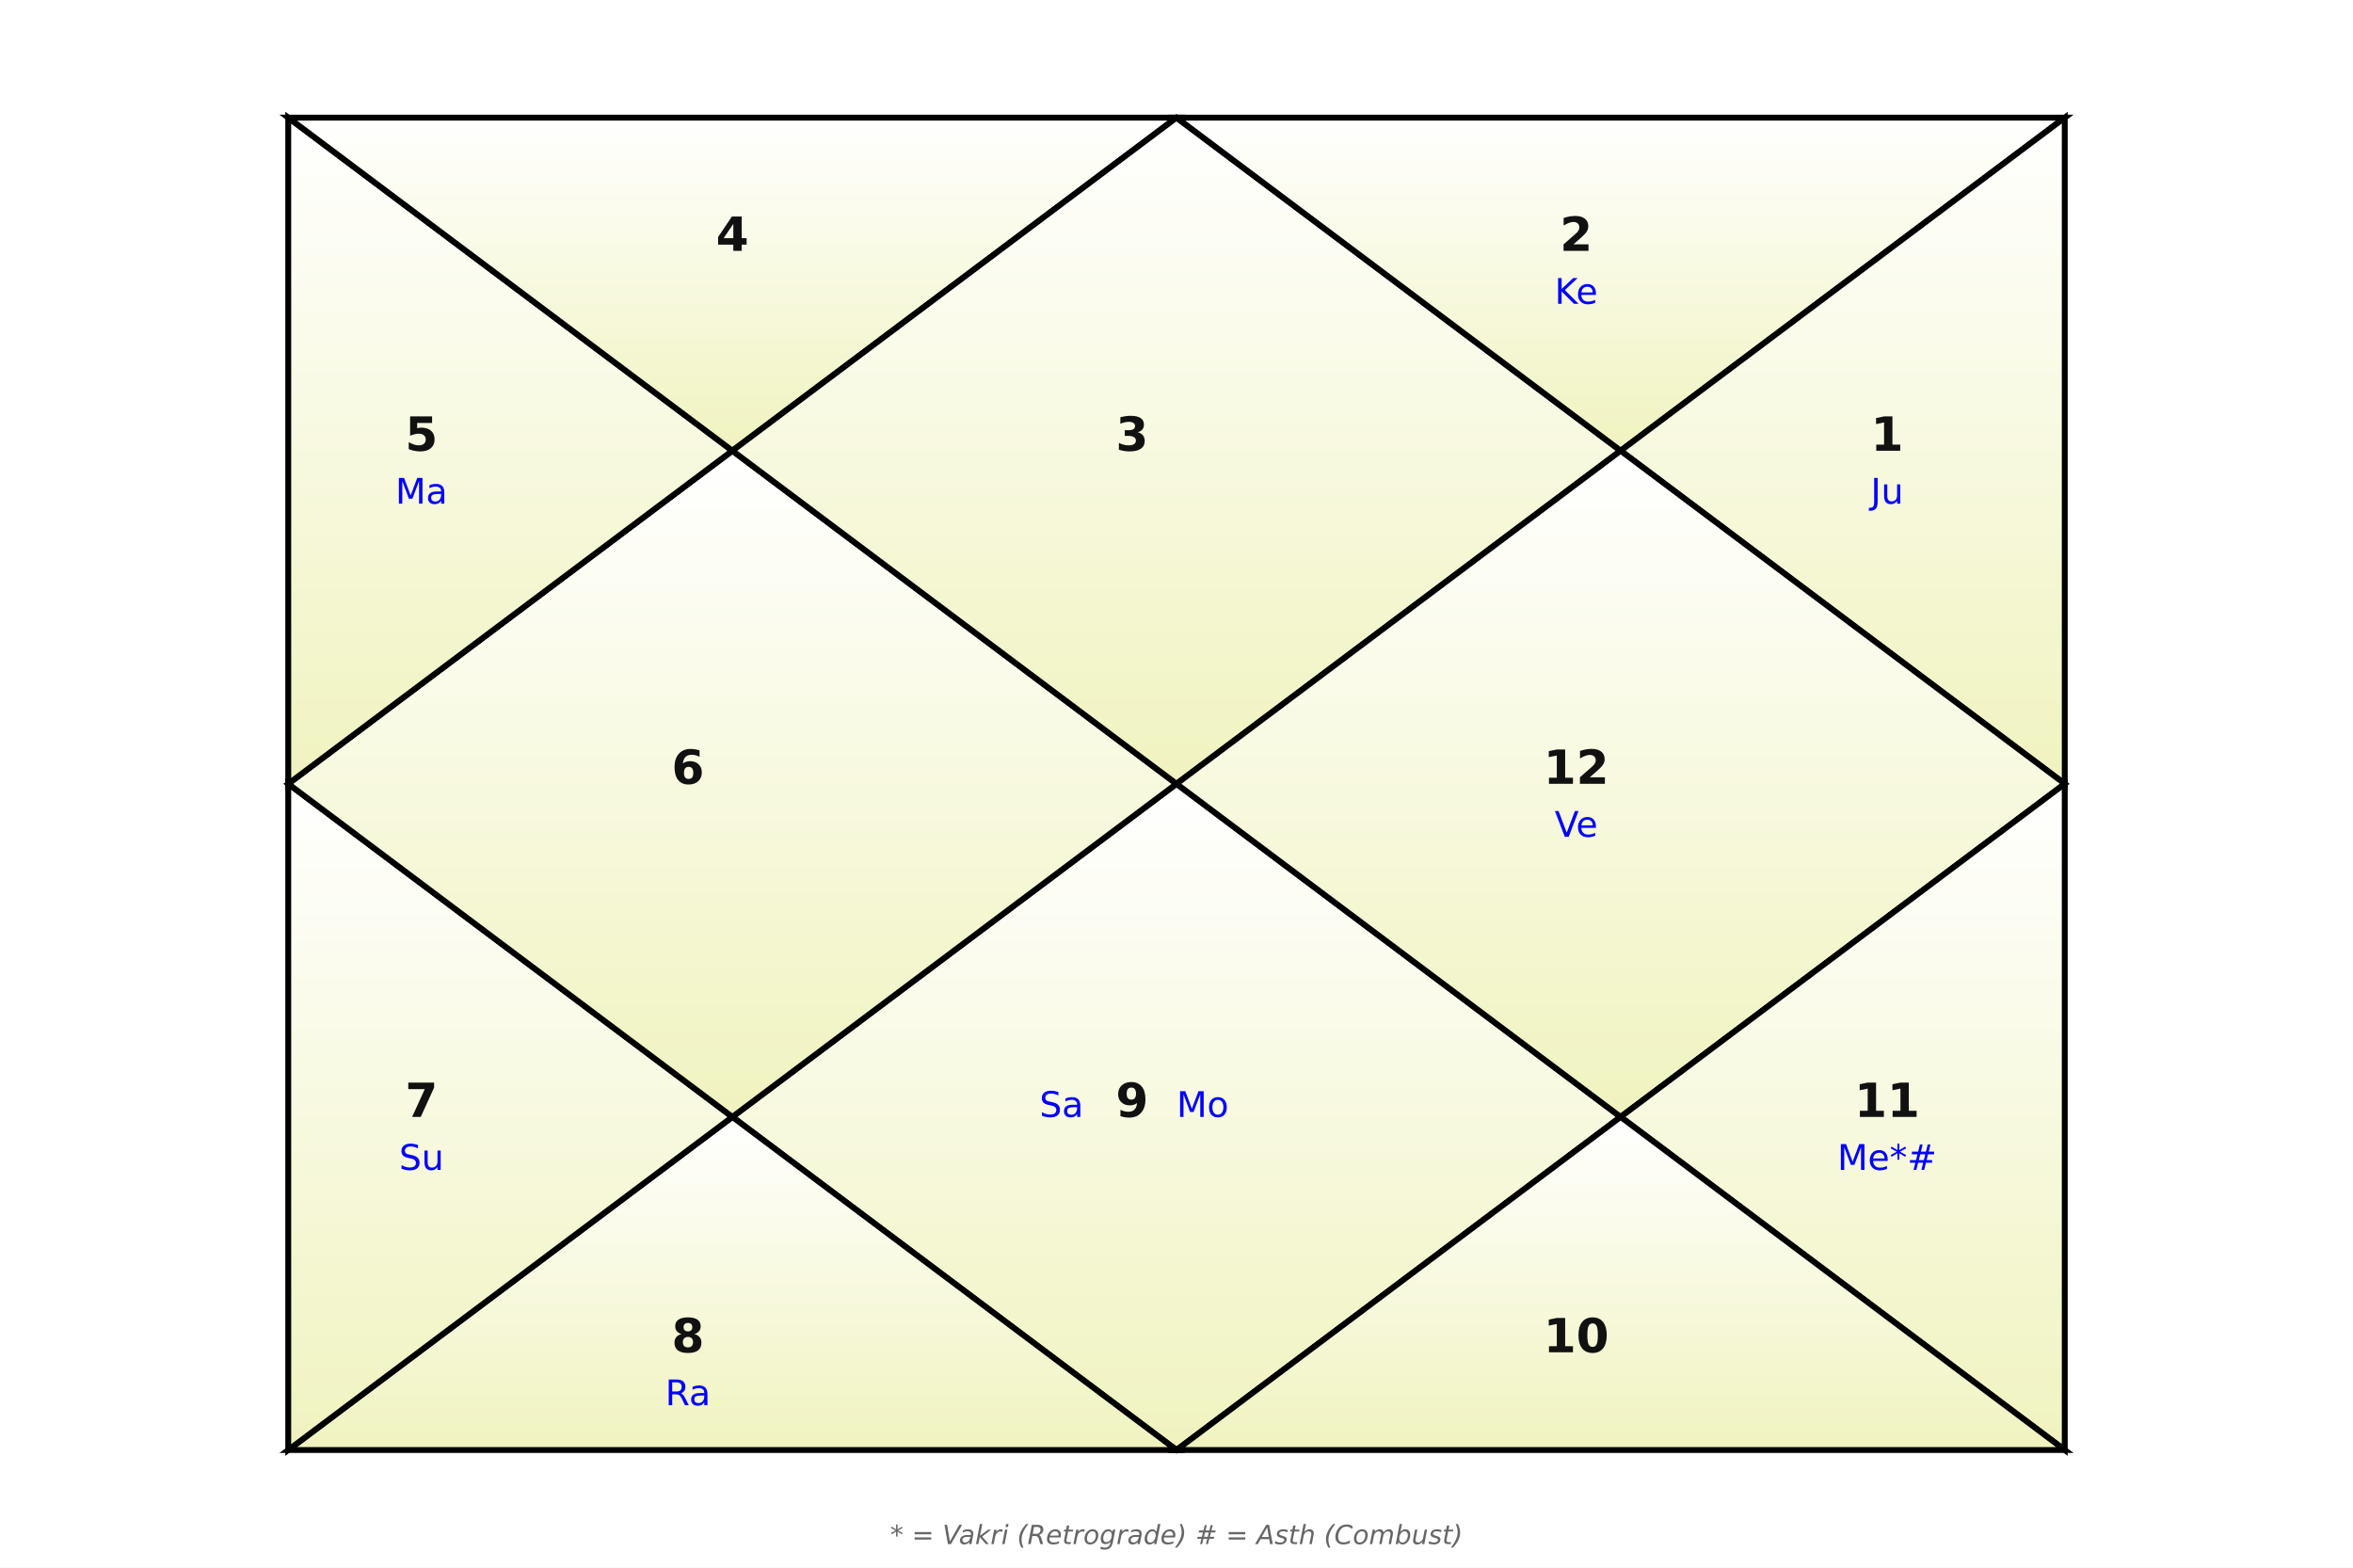
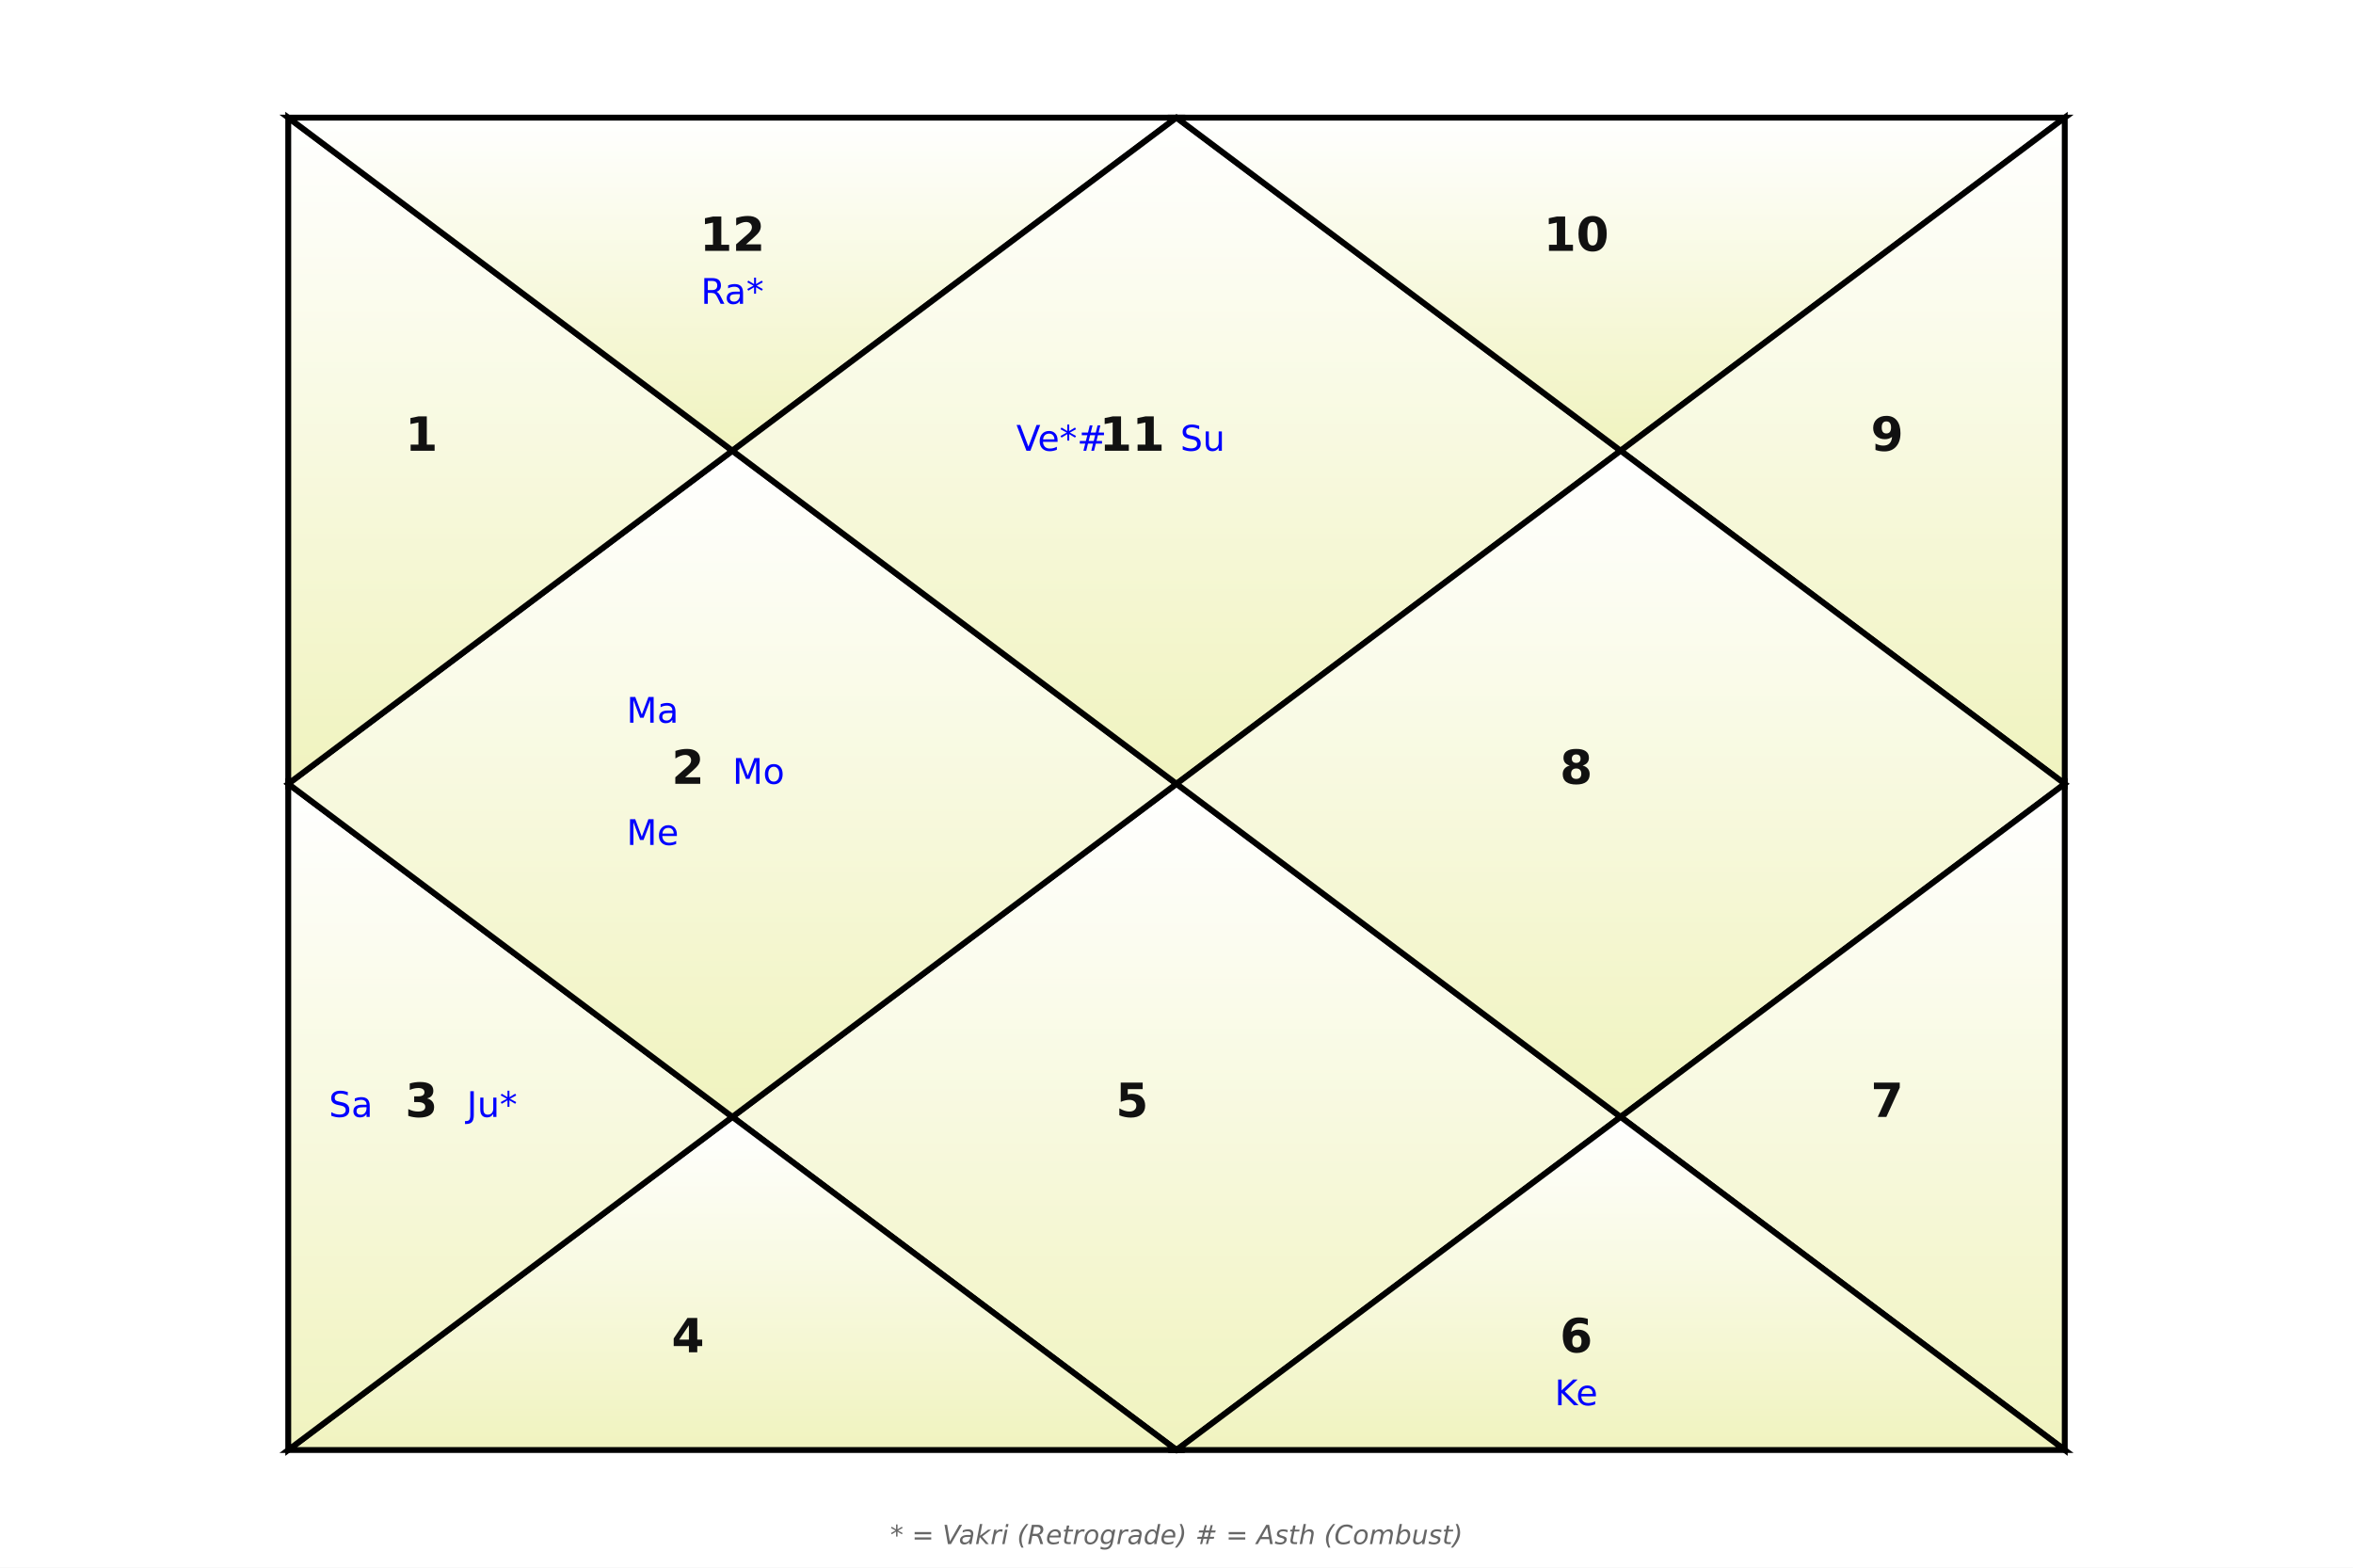
<svg xmlns="http://www.w3.org/2000/svg" baseProfile="full" height="100%" version="1.1" viewBox="0 0 800 533" width="100%">
  <defs>
    <linearGradient id="houseGrad" x1="0" x2="0" y1="0" y2="1">
      <stop offset="0" stop-color="white" />
      <stop offset="1" stop-color="#f0f3bf" />
    </linearGradient>
  </defs>
  <rect fill="white" height="533" width="800" x="0" y="0" />
  <polygon fill="url(#houseGrad)" points="249.0,379.75 400.0,493.0 551.0,379.75 400.0,266.5" stroke="#000" stroke-width="2" />
  <polygon fill="url(#houseGrad)" points="249.0,379.75 98.0,493.0 400.0,493.0" stroke="#000" stroke-width="2" />
  <polygon fill="url(#houseGrad)" points="98.0,266.5 98.0,493.0 249.0,379.75" stroke="#000" stroke-width="2" />
  <polygon fill="url(#houseGrad)" points="98.0,266.5 249.0,379.75 400.0,266.5 249.0,153.25" stroke="#000" stroke-width="2" />
  <polygon fill="url(#houseGrad)" points="98.0,40.0 98.0,266.5 249.0,153.25" stroke="#000" stroke-width="2" />
  <polygon fill="url(#houseGrad)" points="98.0,40.0 249.0,153.25 400.0,40.0" stroke="#000" stroke-width="2" />
  <polygon fill="url(#houseGrad)" points="249.0,153.25 400.0,266.5 551.0,153.25 400.0,40.0" stroke="#000" stroke-width="2" />
  <polygon fill="url(#houseGrad)" points="400.0,40.0 551.0,153.25 702.0,40.0" stroke="#000" stroke-width="2" />
  <polygon fill="url(#houseGrad)" points="551.0,153.25 702.0,266.5 702.0,40.0" stroke="#000" stroke-width="2" />
  <polygon fill="url(#houseGrad)" points="551.0,153.25 400.0,266.5 551.0,379.75 702.0,266.5" stroke="#000" stroke-width="2" />
  <polygon fill="url(#houseGrad)" points="551.0,379.75 702.0,493.0 702.0,266.5" stroke="#000" stroke-width="2" />
  <polygon fill="url(#houseGrad)" points="551.0,379.75 400.0,493.0 702.0,493.0" stroke="#000" stroke-width="2" />
-   <text fill="#111111" font-family="DejaVu Sans, Arial, sans-serif" font-size="16" font-weight="bold" text-anchor="middle" x="384.9" y="153.25">3</text>
-   <text fill="#111111" font-family="DejaVu Sans, Arial, sans-serif" font-size="16" font-weight="bold" text-anchor="middle" x="249.0" y="85.3">4</text>
-   <text fill="#111111" font-family="DejaVu Sans, Arial, sans-serif" font-size="16" font-weight="bold" text-anchor="middle" x="143.3" y="153.25">5</text>
-   <text fill="#0000ff" font-family="DejaVu Sans, Arial, sans-serif" font-size="12" text-anchor="middle" x="143.3" y="171.25">Ma</text>
-   <text fill="#111111" font-family="DejaVu Sans, Arial, sans-serif" font-size="16" font-weight="bold" text-anchor="middle" x="233.9" y="266.5">6</text>
-   <text fill="#111111" font-family="DejaVu Sans, Arial, sans-serif" font-size="16" font-weight="bold" text-anchor="middle" x="143.3" y="379.75">7</text>
-   <text fill="#0000ff" font-family="DejaVu Sans, Arial, sans-serif" font-size="12" text-anchor="middle" x="143.3" y="397.75">Su</text>
-   <text fill="#111111" font-family="DejaVu Sans, Arial, sans-serif" font-size="16" font-weight="bold" text-anchor="middle" x="233.9" y="459.78">8</text>
-   <text fill="#0000ff" font-family="DejaVu Sans, Arial, sans-serif" font-size="12" text-anchor="middle" x="233.9" y="477.78">Ra</text>
-   <text fill="#111111" font-family="DejaVu Sans, Arial, sans-serif" font-size="16" font-weight="bold" text-anchor="middle" x="384.9" y="379.75">9</text>
-   <text fill="#0000ff" font-family="DejaVu Sans, Arial, sans-serif" font-size="12" text-anchor="middle" x="408.9" y="379.75">Mo</text>
-   <text fill="#0000ff" font-family="DejaVu Sans, Arial, sans-serif" font-size="12" text-anchor="middle" x="360.9" y="379.75">Sa</text>
-   <text fill="#111111" font-family="DejaVu Sans, Arial, sans-serif" font-size="16" font-weight="bold" text-anchor="middle" x="535.9" y="459.78">10</text>
-   <text fill="#111111" font-family="DejaVu Sans, Arial, sans-serif" font-size="16" font-weight="bold" text-anchor="middle" x="641.6" y="379.75">11</text>
-   <text fill="#0000ff" font-family="DejaVu Sans, Arial, sans-serif" font-size="12" text-anchor="middle" x="641.6" y="397.75">Me*#</text>
-   <text fill="#111111" font-family="DejaVu Sans, Arial, sans-serif" font-size="16" font-weight="bold" text-anchor="middle" x="535.9" y="266.5">12</text>
-   <text fill="#0000ff" font-family="DejaVu Sans, Arial, sans-serif" font-size="12" text-anchor="middle" x="535.9" y="284.5">Ve</text>
-   <text fill="#111111" font-family="DejaVu Sans, Arial, sans-serif" font-size="16" font-weight="bold" text-anchor="middle" x="641.6" y="153.25">1</text>
-   <text fill="#0000ff" font-family="DejaVu Sans, Arial, sans-serif" font-size="12" text-anchor="middle" x="641.6" y="171.25">Ju</text>
-   <text fill="#111111" font-family="DejaVu Sans, Arial, sans-serif" font-size="16" font-weight="bold" text-anchor="middle" x="535.9" y="85.3">2</text>
-   <text fill="#0000ff" font-family="DejaVu Sans, Arial, sans-serif" font-size="12" text-anchor="middle" x="535.9" y="103.3">Ke</text>
+   <text fill="#111111" font-family="DejaVu Sans, Arial, sans-serif" font-size="16" font-weight="bold" text-anchor="middle" x="384.9" y="153.25">11</text>
+   <text fill="#0000ff" font-family="DejaVu Sans, Arial, sans-serif" font-size="12" text-anchor="middle" x="408.9" y="153.25">Su</text>
+   <text fill="#0000ff" font-family="DejaVu Sans, Arial, sans-serif" font-size="12" text-anchor="middle" x="360.9" y="153.25">Ve*#</text>
+   <text fill="#111111" font-family="DejaVu Sans, Arial, sans-serif" font-size="16" font-weight="bold" text-anchor="middle" x="249.0" y="85.3">12</text>
+   <text fill="#0000ff" font-family="DejaVu Sans, Arial, sans-serif" font-size="12" text-anchor="middle" x="249.0" y="103.3">Ra*</text>
+   <text fill="#111111" font-family="DejaVu Sans, Arial, sans-serif" font-size="16" font-weight="bold" text-anchor="middle" x="143.3" y="153.25">1</text>
+   <text fill="#111111" font-family="DejaVu Sans, Arial, sans-serif" font-size="16" font-weight="bold" text-anchor="middle" x="233.9" y="266.5">2</text>
+   <text fill="#0000ff" font-family="DejaVu Sans, Arial, sans-serif" font-size="12" text-anchor="middle" x="257.9" y="266.5">Mo</text>
+   <text fill="#0000ff" font-family="DejaVu Sans, Arial, sans-serif" font-size="12" text-anchor="middle" x="221.9" y="287.285">Me</text>
+   <text fill="#0000ff" font-family="DejaVu Sans, Arial, sans-serif" font-size="12" text-anchor="middle" x="221.9" y="245.715">Ma</text>
+   <text fill="#111111" font-family="DejaVu Sans, Arial, sans-serif" font-size="16" font-weight="bold" text-anchor="middle" x="143.3" y="379.75">3</text>
+   <text fill="#0000ff" font-family="DejaVu Sans, Arial, sans-serif" font-size="12" text-anchor="middle" x="167.3" y="379.75">Ju*</text>
+   <text fill="#0000ff" font-family="DejaVu Sans, Arial, sans-serif" font-size="12" text-anchor="middle" x="119.3" y="379.75">Sa</text>
+   <text fill="#111111" font-family="DejaVu Sans, Arial, sans-serif" font-size="16" font-weight="bold" text-anchor="middle" x="233.9" y="459.78">4</text>
+   <text fill="#111111" font-family="DejaVu Sans, Arial, sans-serif" font-size="16" font-weight="bold" text-anchor="middle" x="384.9" y="379.75">5</text>
+   <text fill="#111111" font-family="DejaVu Sans, Arial, sans-serif" font-size="16" font-weight="bold" text-anchor="middle" x="535.9" y="459.78">6</text>
+   <text fill="#0000ff" font-family="DejaVu Sans, Arial, sans-serif" font-size="12" text-anchor="middle" x="535.9" y="477.78">Ke</text>
+   <text fill="#111111" font-family="DejaVu Sans, Arial, sans-serif" font-size="16" font-weight="bold" text-anchor="middle" x="641.6" y="379.75">7</text>
+   <text fill="#111111" font-family="DejaVu Sans, Arial, sans-serif" font-size="16" font-weight="bold" text-anchor="middle" x="535.9" y="266.5">8</text>
+   <text fill="#111111" font-family="DejaVu Sans, Arial, sans-serif" font-size="16" font-weight="bold" text-anchor="middle" x="641.6" y="153.25">9</text>
+   <text fill="#111111" font-family="DejaVu Sans, Arial, sans-serif" font-size="16" font-weight="bold" text-anchor="middle" x="535.9" y="85.3">10</text>
  <text fill="#666" font-family="DejaVu Sans" font-size="9" font-style="italic" text-anchor="middle" x="400.0" y="525">* = Vakri (Retrograde)  # = Asth (Combust)</text>
</svg>
